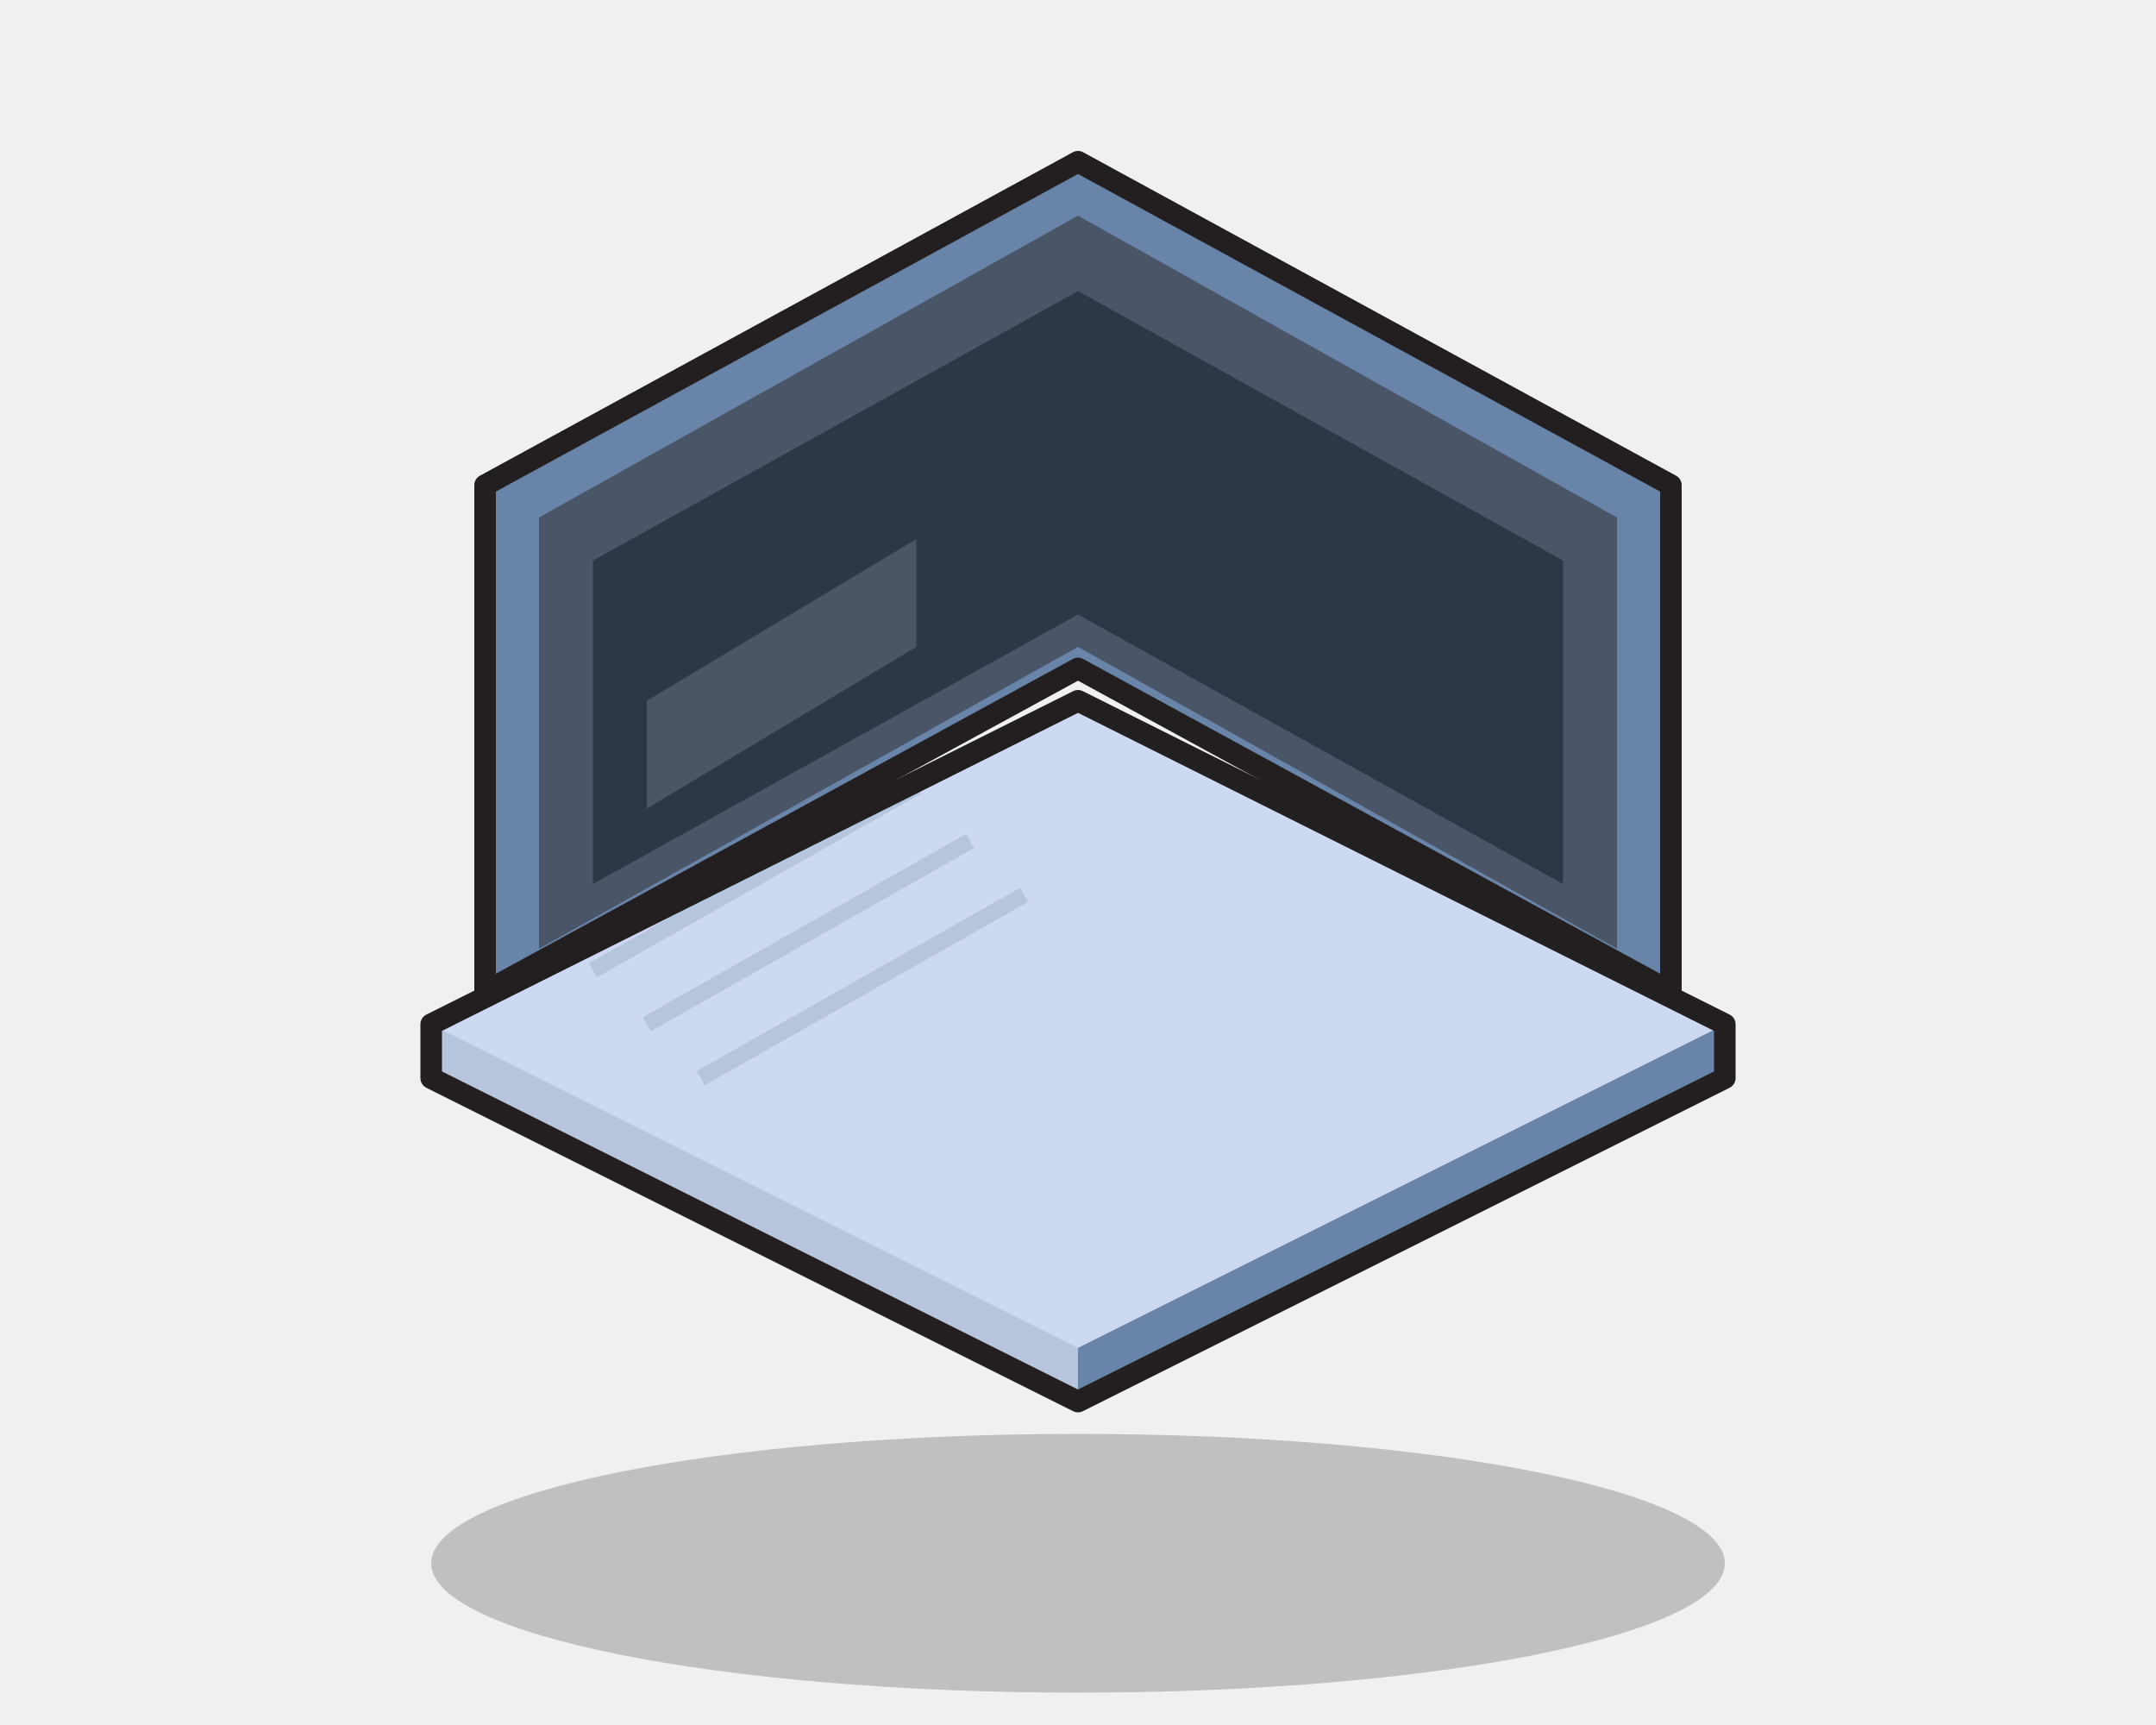
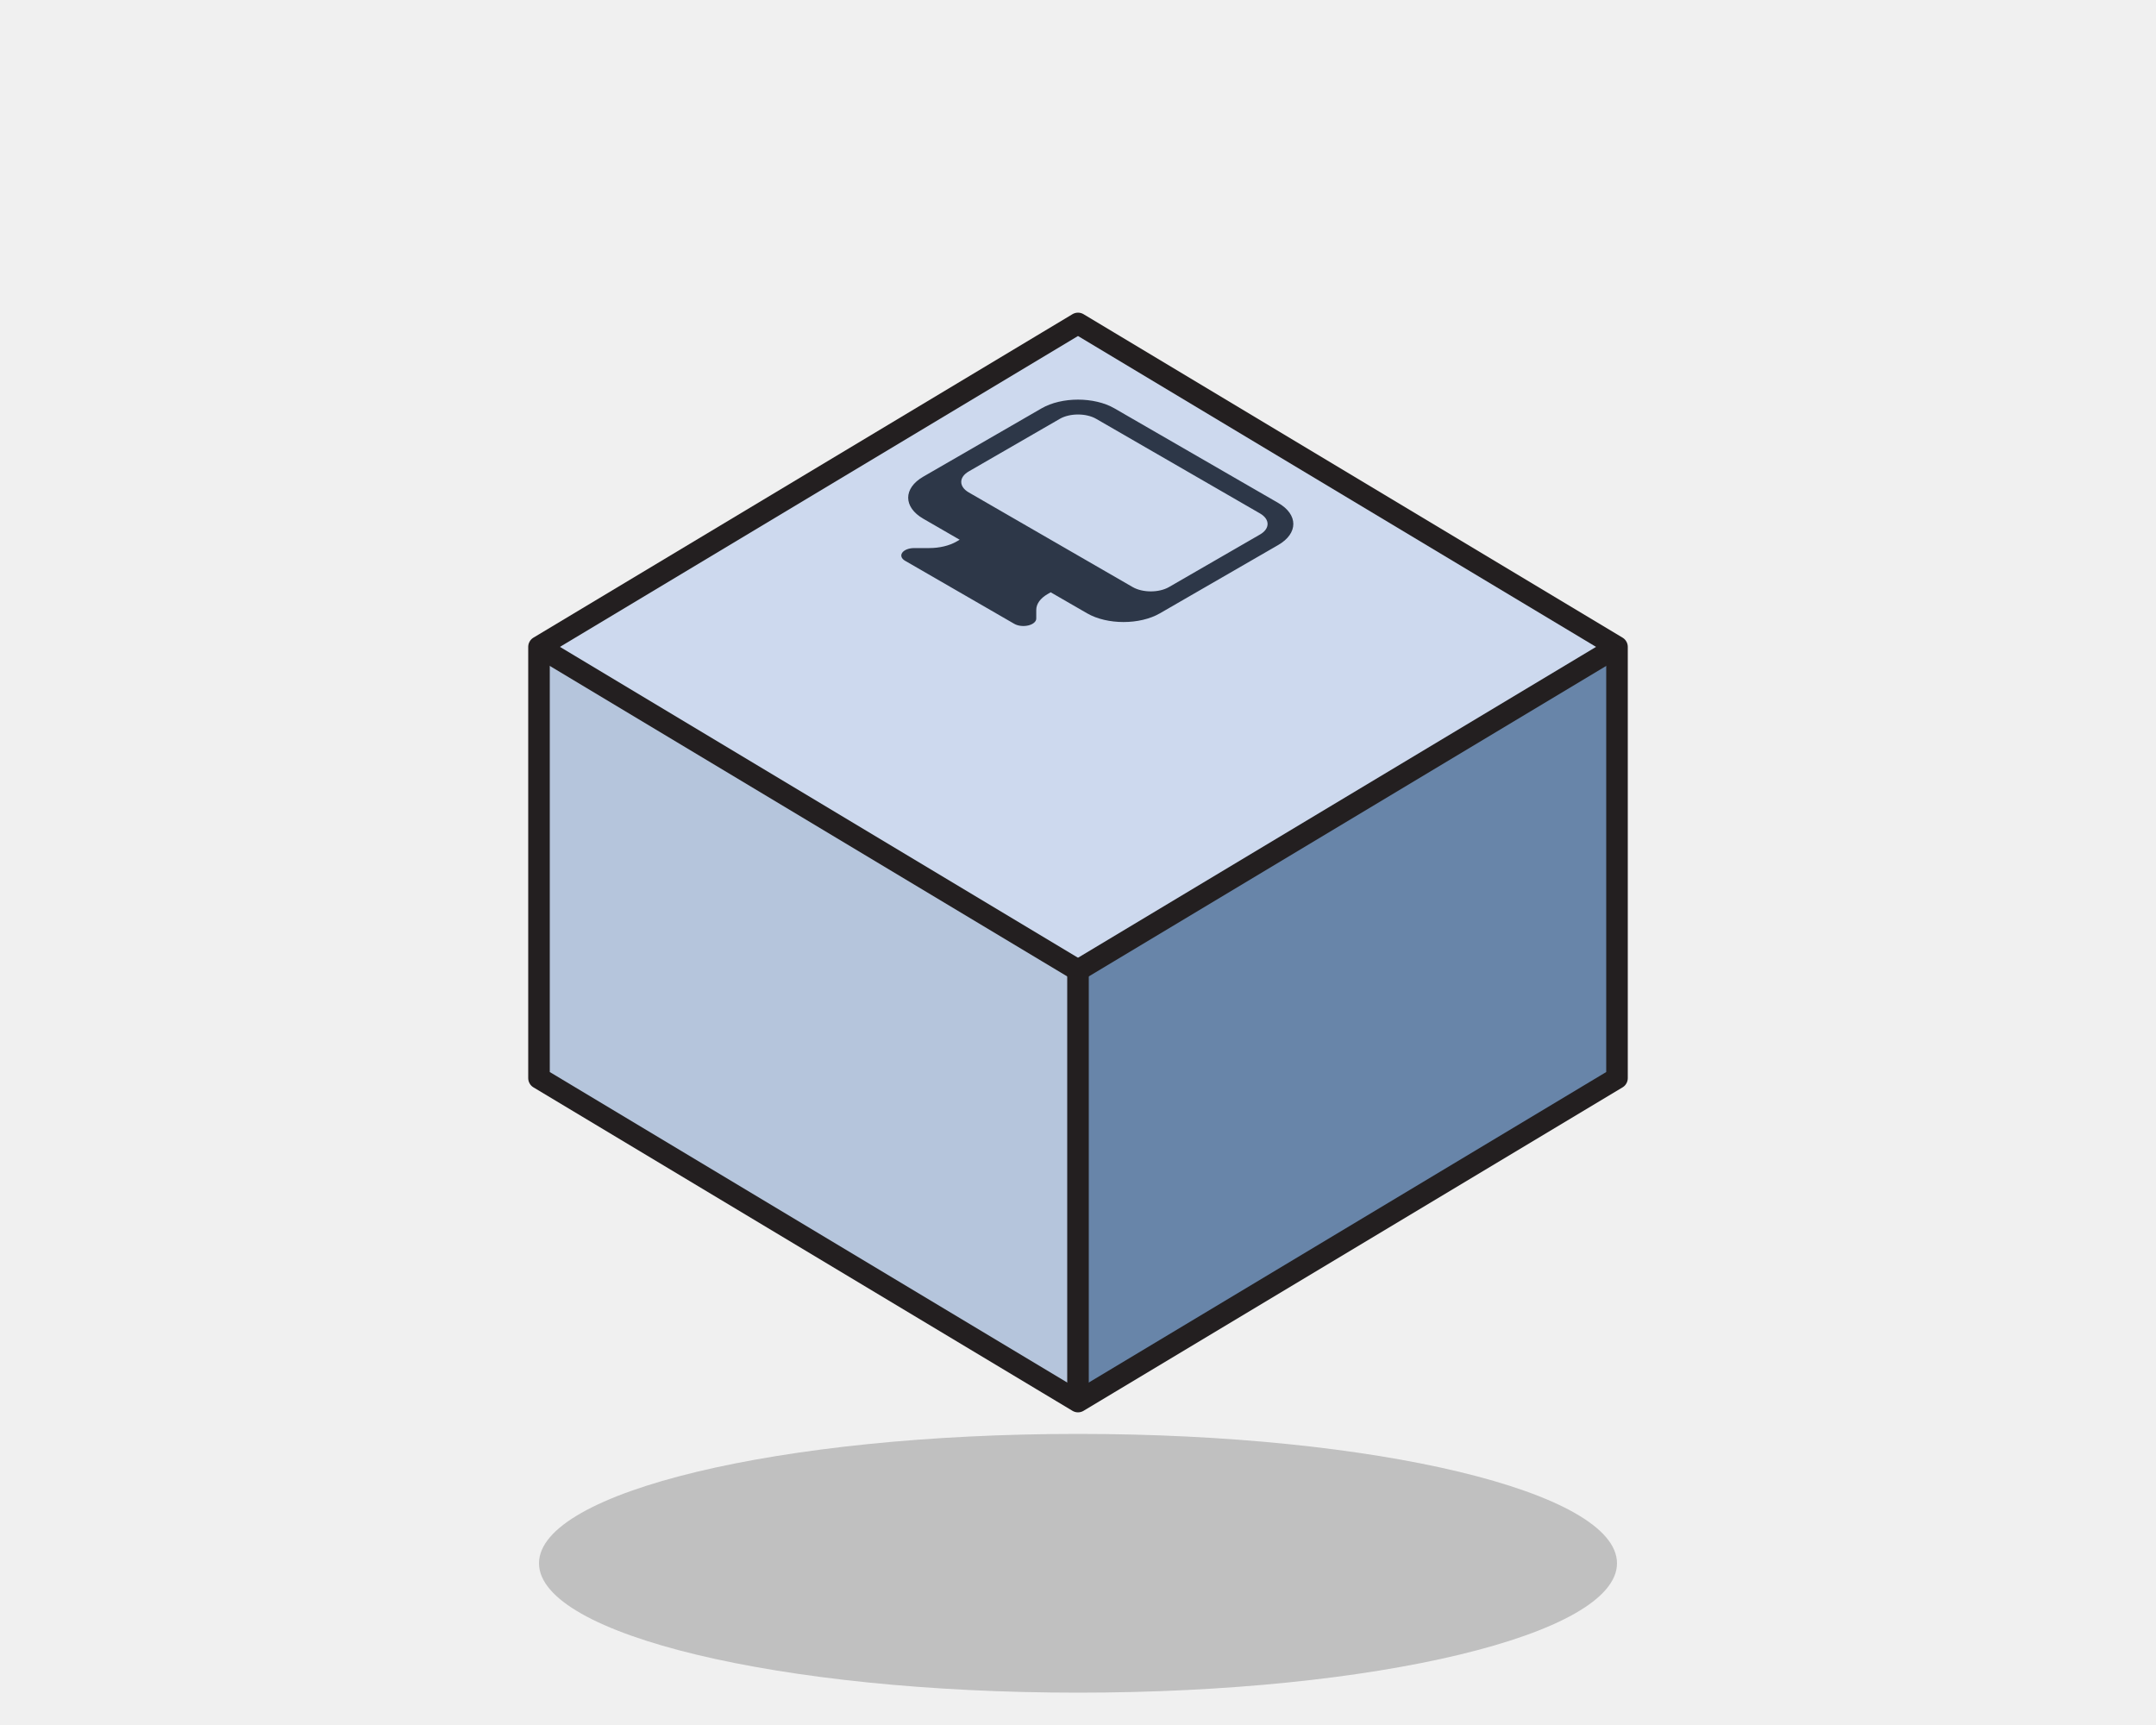
<svg xmlns="http://www.w3.org/2000/svg" viewBox="0 0 200 160">
-   <ellipse cx="100" cy="145" rx="60" ry="12" fill="#000000" opacity="0.2" />
-   <path d="M100,130 L160,100 L160,95 L100,125 Z" fill="#6885A9" />
-   <path d="M100,130 L40,100 L40,95 L100,125 Z" fill="#B5C5DC" />
-   <path d="M40,95 L100,65 L160,95 L100,125 Z" fill="#CDD9EE" />
-   <line x1="55" y1="90" x2="85" y2="73" stroke="#B5C5DC" stroke-width="1.5" />
-   <line x1="60" y1="95" x2="90" y2="78" stroke="#B5C5DC" stroke-width="1.5" />
-   <line x1="65" y1="100" x2="95" y2="83" stroke="#B5C5DC" stroke-width="1.5" />
-   <path d="M45,92 L100,62 L155,92 L155,45 L100,15 L45,45 Z" fill="#6885A9" />
-   <path d="M50,88 L100,60 L150,88 L150,48 L100,20 L50,48 Z" fill="#4A5568" />
-   <path d="M55,82 L100,57 L145,82 L145,52 L100,27 L55,52 Z" fill="#2D3748" />
-   <path d="M60,75 L85,60 L85,50 L60,65 Z" fill="#FFFFFF" opacity="0.15" />
-   <path d="M40,95 L100,65 L160,95 L160,100 L100,130 L40,100 Z" fill="none" stroke="#231F20" stroke-width="2" stroke-linejoin="round" />
-   <path d="M45,92 L100,62 L155,92 L155,45 L100,15 L45,45 Z" fill="none" stroke="#231F20" stroke-width="2" stroke-linejoin="round" />
+   <ellipse cx="100" cy="145" rx="50" ry="12" fill="#000000" opacity="0.2" />
+   <path d="M100,130 L150,100 L150,60 L100,90 Z" fill="#6885A9" />
+   <path d="M100,130 L50,100 L50,60 L100,90 Z" fill="#B5C5DC" />
+   <path d="M50,60 L100,30 L150,60 L100,90 Z" fill="#CDD9EE" />
+   <path d="M50,60 L100,30 L150,60 L150,100 L100,130 L50,100 Z" fill="none" stroke="#231F20" stroke-width="2" stroke-linejoin="round" />
+   <line x1="100" y1="90" x2="100" y2="130" stroke="#231F20" stroke-width="2" />
+   <line x1="100" y1="90" x2="50" y2="60" stroke="#231F20" stroke-width="2" />
+   <line x1="100" y1="90" x2="150" y2="60" stroke="#231F20" stroke-width="2" />
+   <g transform="matrix(0.866, 0.5, -0.866, 0.5, 100, 45)">
+     <g transform="translate(-12,-12) scale(1.3)">
+       <path fill-rule="evenodd" clip-rule="evenodd" d="M2.25 5.25C2.25 3.593 3.593 2.25 5.25 2.25H18.75C20.407 2.25 21.75 3.593 21.75 5.25V15C21.75 16.657 20.407 18 18.75 18H15.75V18.257C15.75 18.854 15.987 19.426 16.409 19.848L17.03 20.47C17.245 20.684 17.309 21.007 17.193 21.287C17.077 21.567 16.803 21.75 16.5 21.75H7.5C7.197 21.75 6.923 21.567 6.807 21.287C6.691 21.007 6.755 20.684 6.97 20.47L7.591 19.848C8.013 19.426 8.25 18.854 8.25 18.257V18H5.25C3.593 18 2.25 16.657 2.25 15V5.25ZM3.75 5.25V12.75C3.75 13.578 4.422 14.25 5.25 14.25H18.75C19.578 14.25 20.25 13.578 20.25 12.75V5.25C20.25 4.422 19.578 3.75 18.75 3.75H5.25C4.422 3.75 3.75 4.422 3.75 5.25Z" fill="#2D3748" />
+     </g>
+   </g>
</svg>
